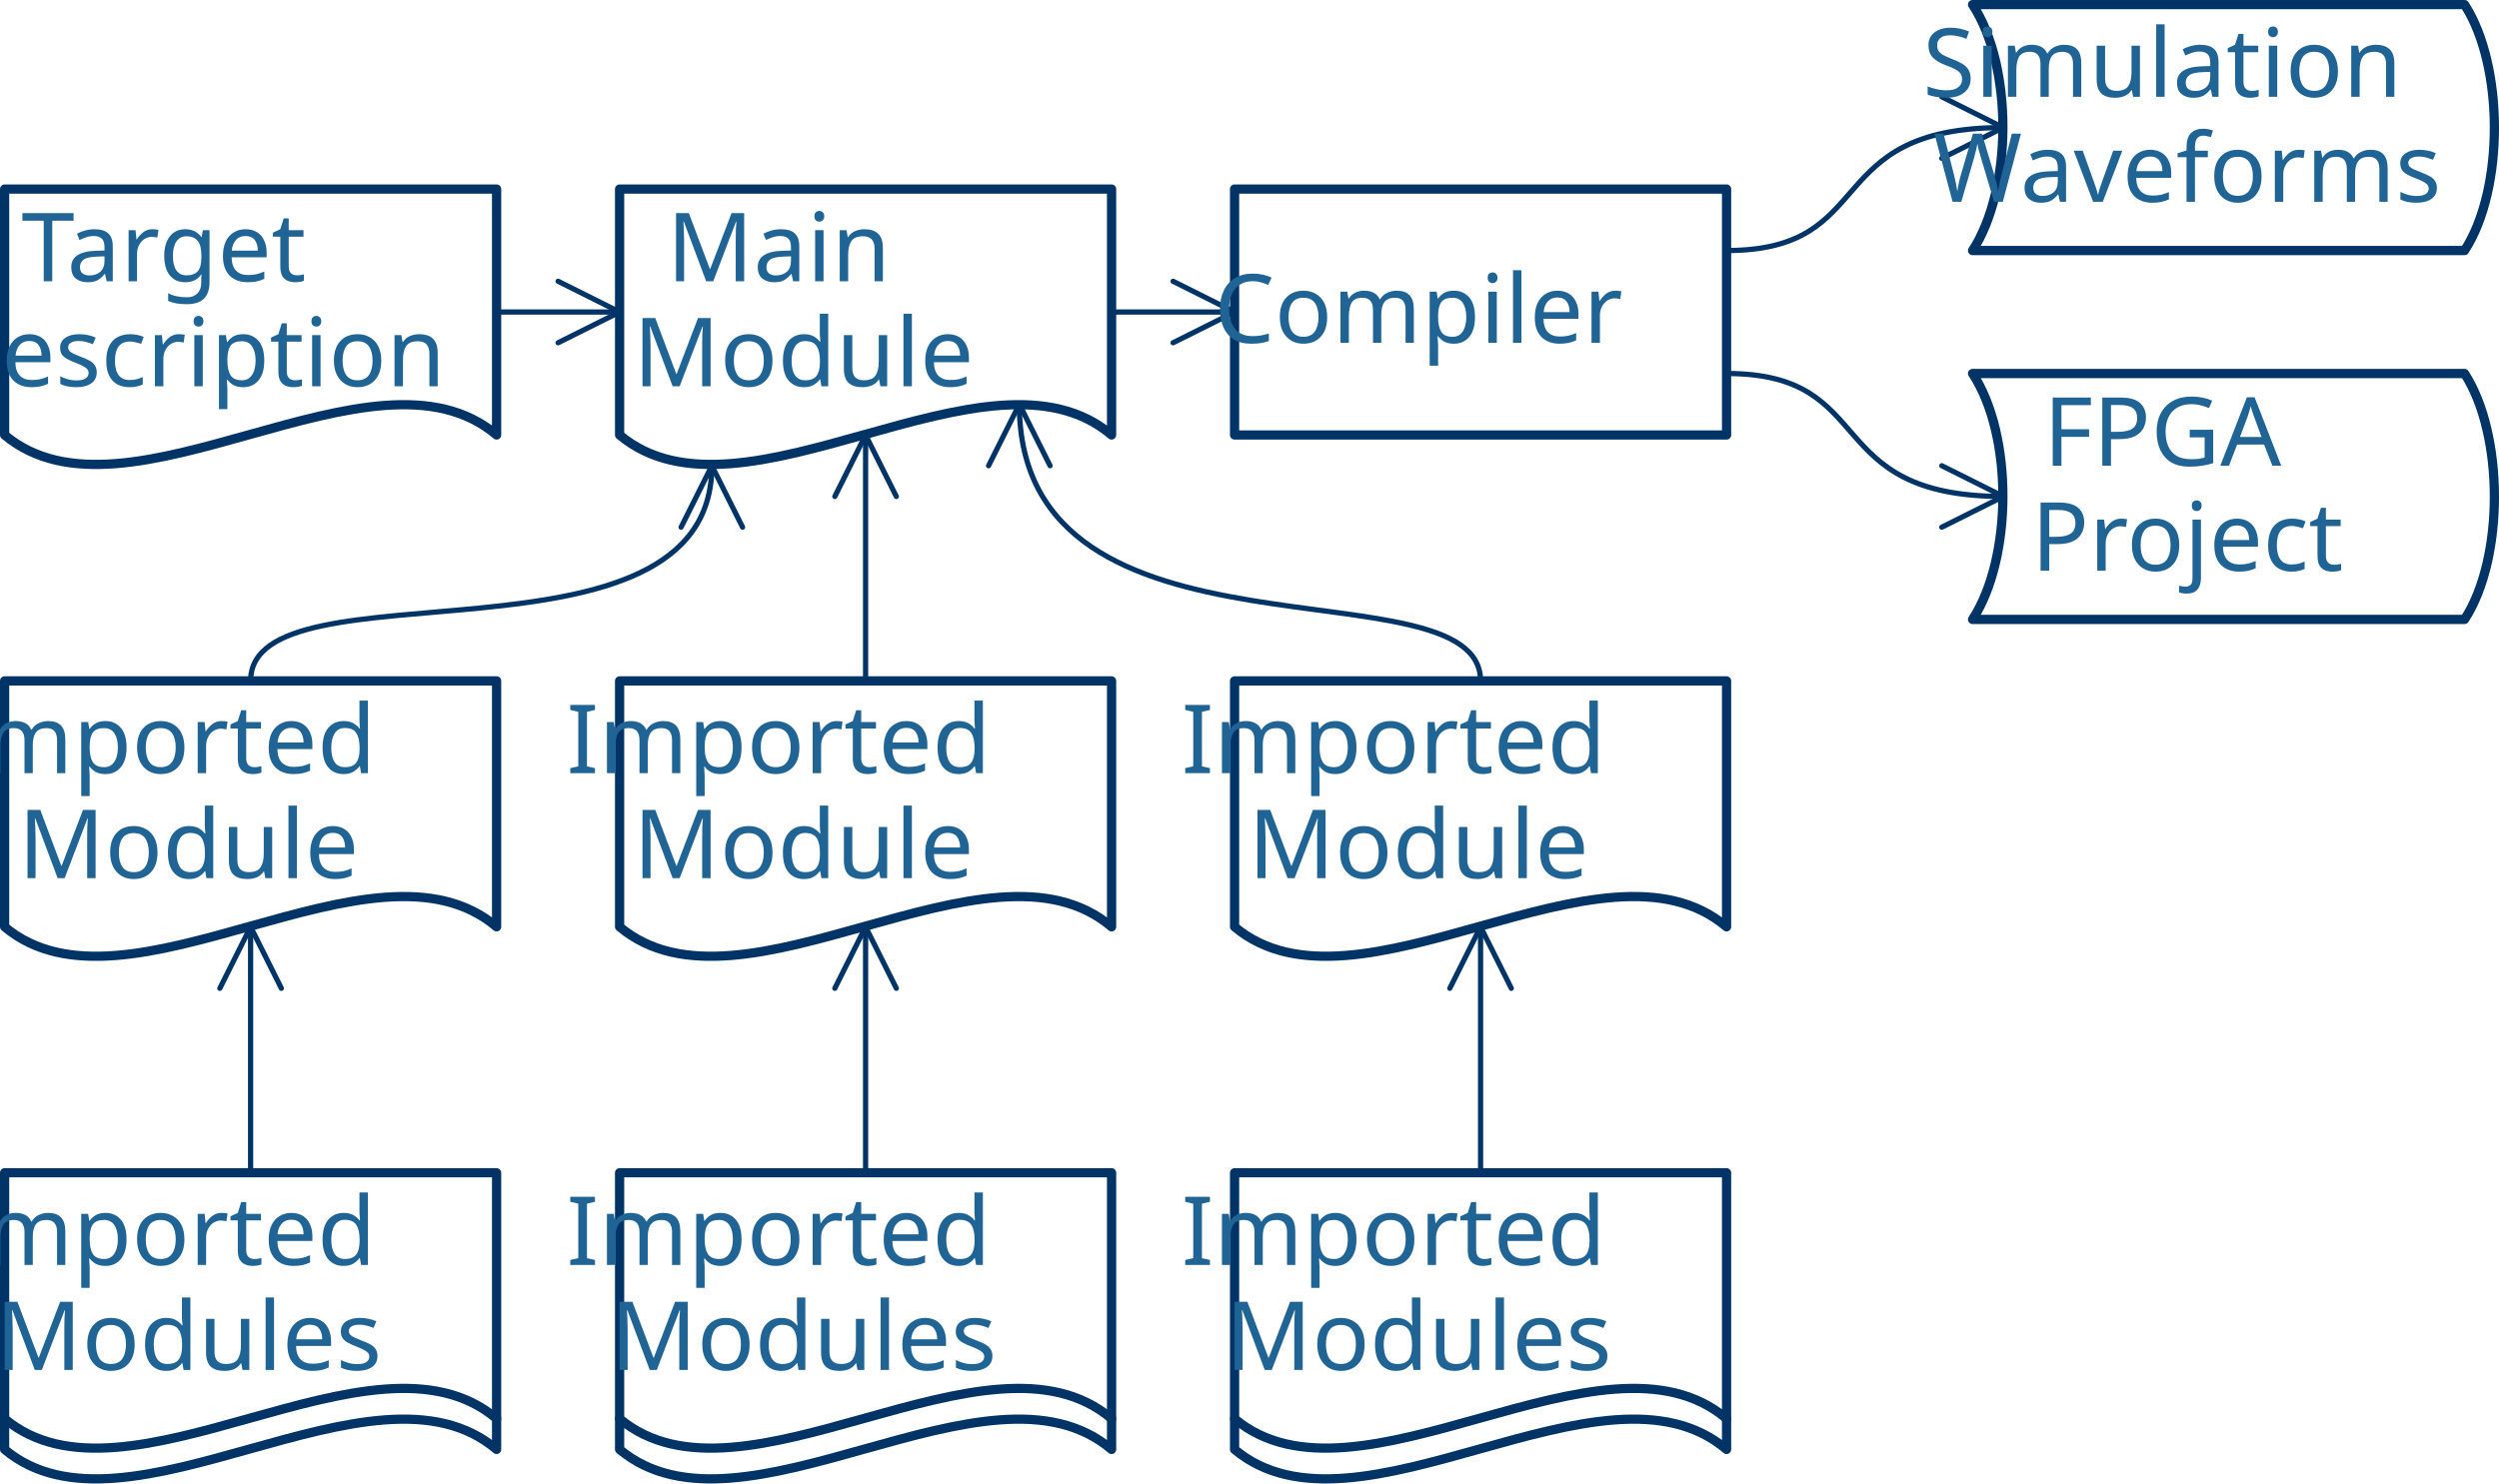
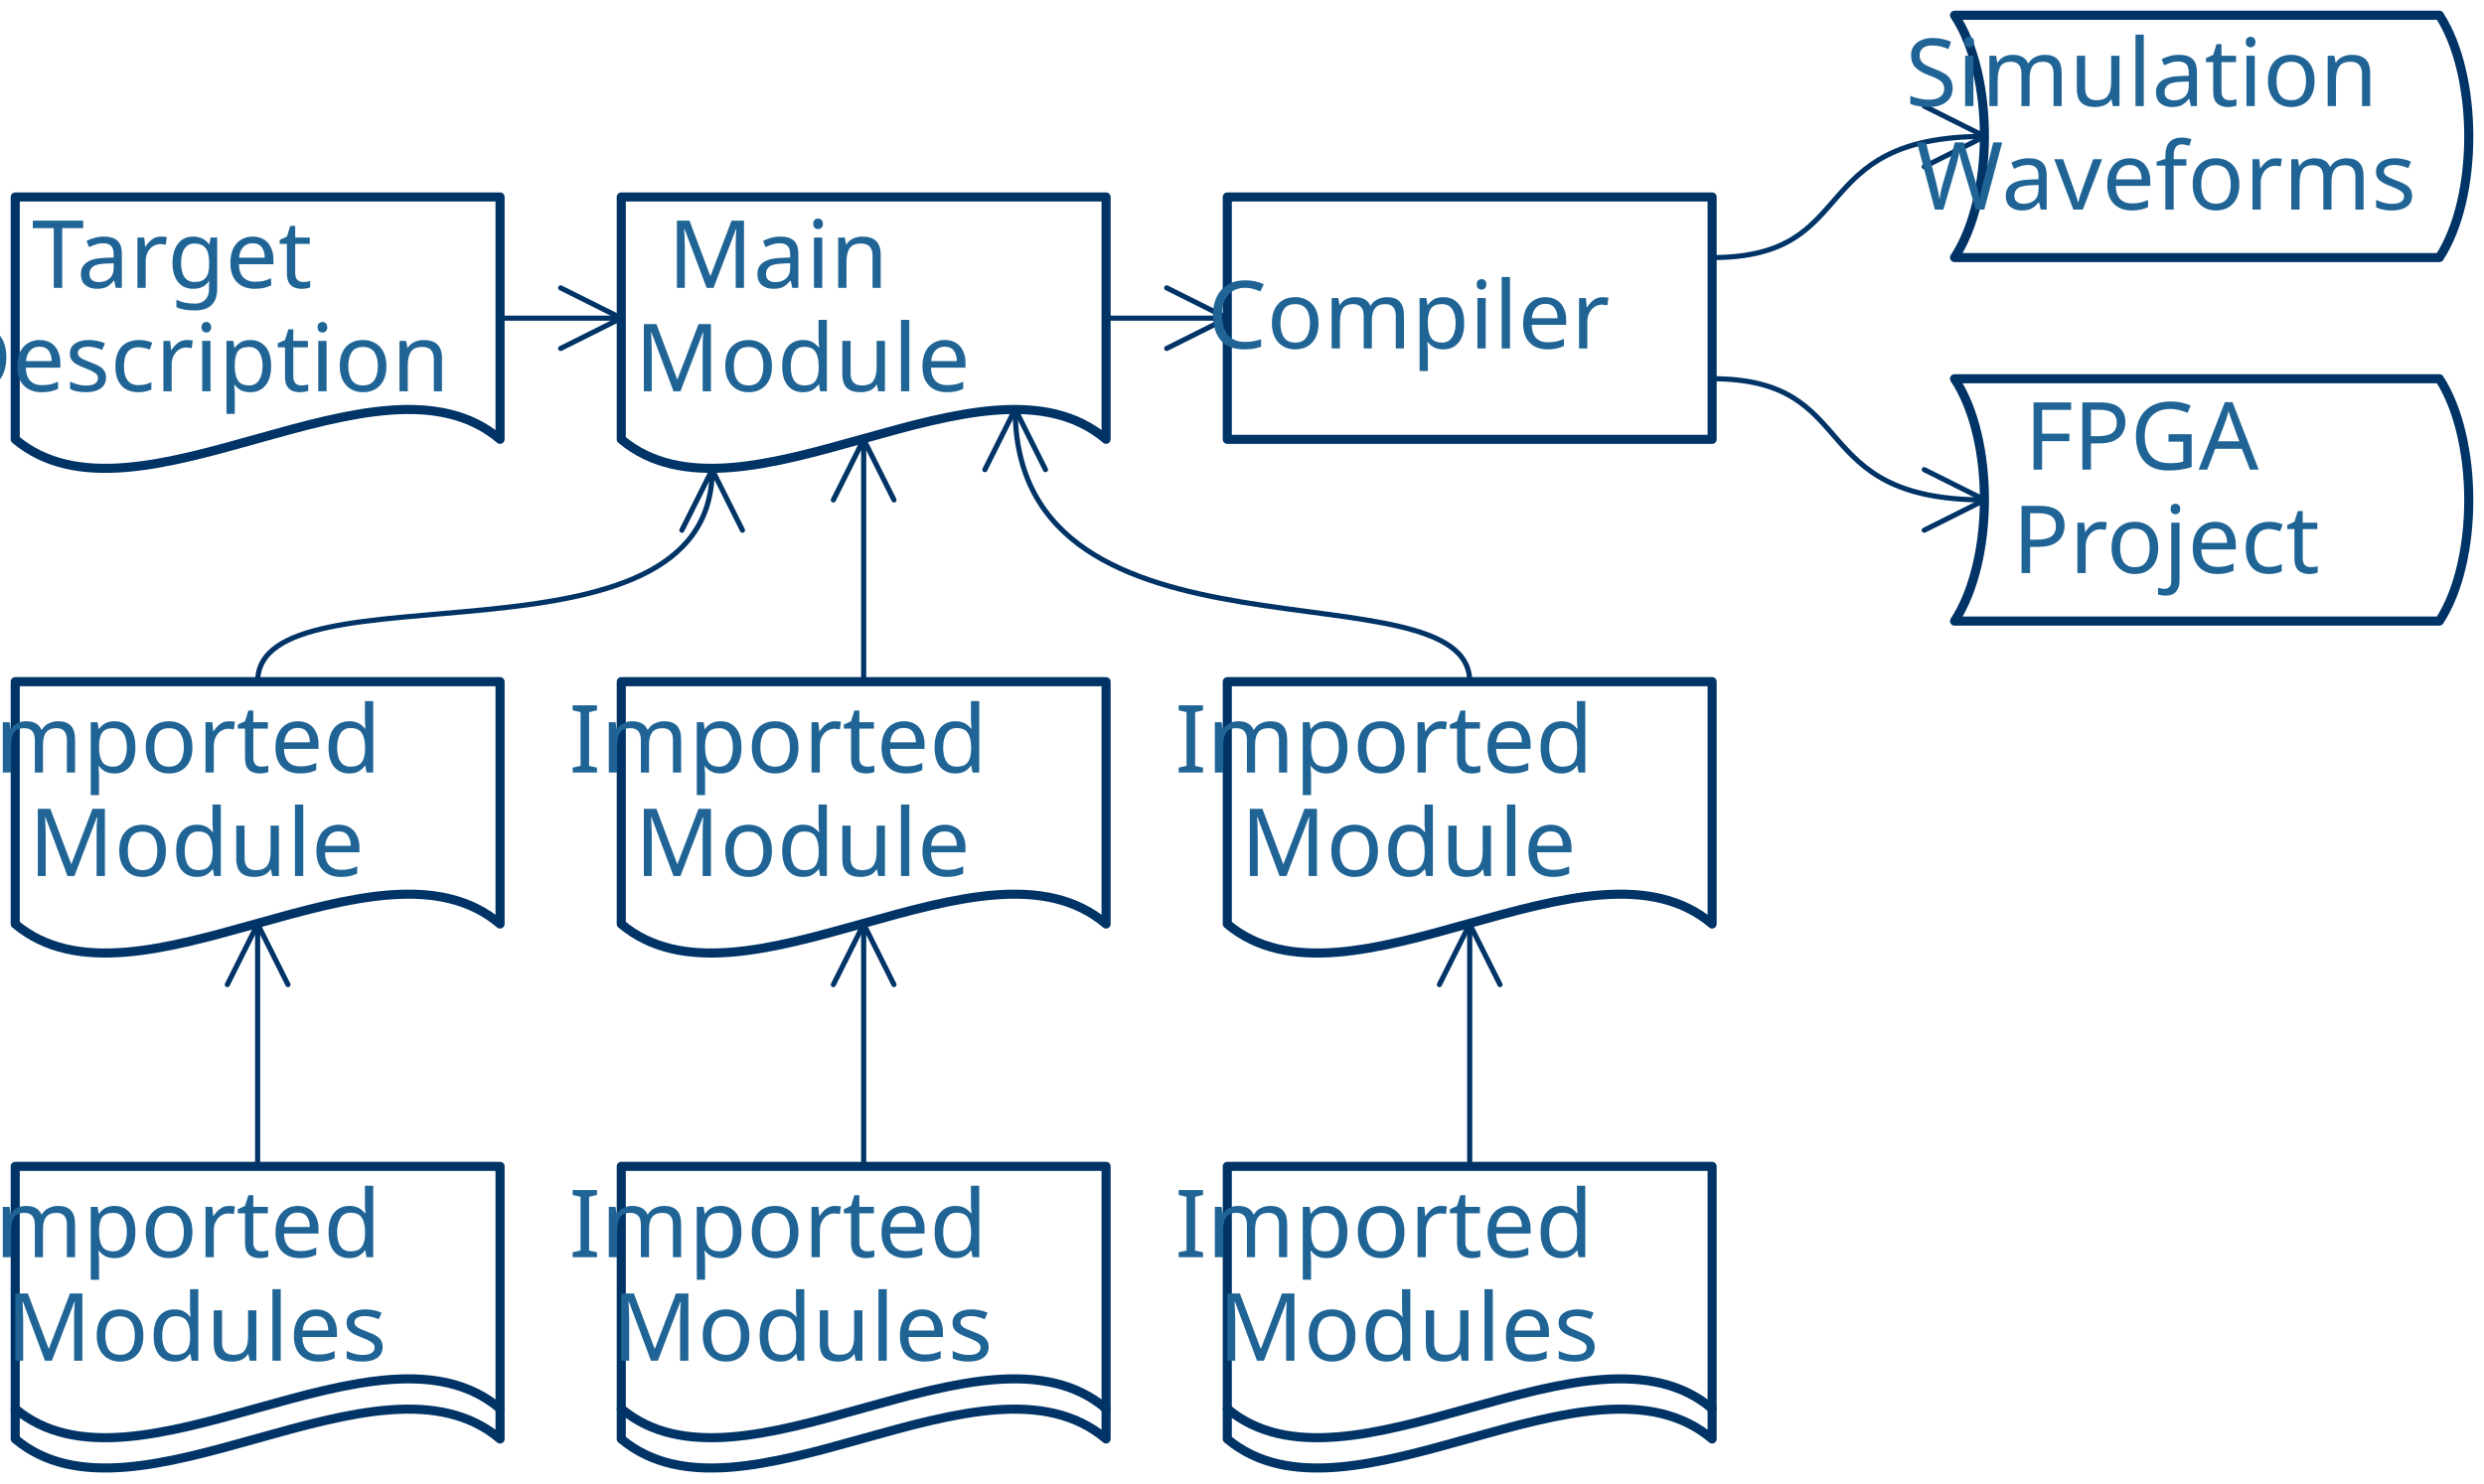
- <svg xmlns="http://www.w3.org/2000/svg" width="287.966" height="170.993" id="svg2" version="1.1">
+ <svg xmlns="http://www.w3.org/2000/svg" width="290.466" height="173.493" id="svg2" version="1.1">
  <defs id="defs4">
    </defs>
-   <g id="layer1" transform="translate(-127.0276,-534.5078)">
+   <g id="layer1" transform="translate(-125.7776,-533.2578)">
    <path style="fill:none;stroke:#003366;stroke-width:1.063;stroke-linecap:round;stroke-linejoin:round;stroke-miterlimit:4;stroke-opacity:1;stroke-dasharray:none;stroke-dashoffset:0" d="m 269.291,556.299 56.693,10e-6 0,28.346 -56.693,0 z" id="path2987-8-1-1-7-0-1" />
    <path style="fill:none;stroke:#003366;stroke-width:1.063;stroke-linecap:round;stroke-linejoin:round;stroke-miterlimit:4;stroke-opacity:1;stroke-dasharray:none;stroke-dashoffset:0" d="m 198.425,556.299 56.693,0 0,28.346 c -14.173,-12.019 -42.583,11.829 -56.693,0 z" id="path2987-8-1-1-7-22-95" />
    <path style="fill:none;stroke:#003366;stroke-width:1.063;stroke-linecap:round;stroke-linejoin:round;stroke-miterlimit:4;stroke-opacity:1;stroke-dasharray:none;stroke-dashoffset:0" d="m 411.024,577.559 -56.693,10e-6 c 4.704,7.131 4.615,21.26 0,28.346 l 56.693,0 c 4.617,-7.087 4.553,-21.323 0,-28.346 z" id="path2987-8-1-1-7-0-1-6-4" />
    <path style="fill:none;stroke:#003366;stroke-width:0.602;stroke-linecap:round;stroke-linejoin:round;stroke-miterlimit:4;stroke-opacity:1;stroke-dasharray:none;stroke-dashoffset:2.108" d="m 255.118,570.472 14.173,0" id="path4208" transform="translate(0,2.5390623e-6)" />
    <path style="fill:none;stroke:#003366;stroke-width:0.602;stroke-linecap:round;stroke-linejoin:round;stroke-miterlimit:4;stroke-opacity:1;stroke-dasharray:none;stroke-dashoffset:2.108" d="m 262.205,566.929 7.087,3.543 -7.087,3.543" id="path4210" transform="translate(0,2.5390623e-6)" />
    <path style="fill:none;stroke:#003366;stroke-width:0.602;stroke-linecap:round;stroke-linejoin:round;stroke-miterlimit:4;stroke-opacity:1;stroke-dasharray:none" d="m 226.772,612.992 0,-28.346" id="path3858" transform="translate(0,2.5390623e-6)" />
    <path style="fill:none;stroke:#003366;stroke-width:0.602;stroke-linecap:round;stroke-linejoin:round;stroke-miterlimit:4;stroke-opacity:1;stroke-dasharray:none;stroke-dashoffset:18.291" d="m 223.228,591.732 3.543,-7.087 3.543,7.087" id="path3860" transform="translate(0,2.5390623e-6)" />
    <path style="fill:none;stroke:#003366;stroke-width:0.602;stroke-linecap:round;stroke-linejoin:round;stroke-miterlimit:4;stroke-opacity:1;stroke-dasharray:none;stroke-dashoffset:18.291" d="m 155.906,612.992 c 0,-14.173 53.15,0 53.15,-24.803" id="path3862" transform="translate(0,2.5390623e-6)" />
    <path style="fill:none;stroke:#003366;stroke-width:0.602;stroke-linecap:round;stroke-linejoin:round;stroke-miterlimit:4;stroke-opacity:1;stroke-dasharray:none;stroke-dashoffset:18.291" d="m 297.638,612.992 c 0,-14.173 -53.15,0 -53.15,-31.89" id="path3864" transform="translate(0,2.5390623e-6)" />
    <path style="fill:none;stroke:#003366;stroke-width:0.602;stroke-linecap:round;stroke-linejoin:round;stroke-miterlimit:4;stroke-opacity:1;stroke-dasharray:none;stroke-dashoffset:18.291" d="m 205.512,595.276 3.543,-7.087 3.543,7.087" id="path3866" transform="translate(0,2.5390623e-6)" />
    <path style="fill:none;stroke:#003366;stroke-width:0.602;stroke-linecap:round;stroke-linejoin:round;stroke-miterlimit:4;stroke-opacity:1;stroke-dasharray:none;stroke-dashoffset:18.291" d="m 240.945,588.189 3.543,-7.087 3.543,7.087" id="path3868" transform="translate(0,2.5390623e-6)" />
    <path style="fill:none;stroke:#003366;stroke-width:1.063;stroke-linecap:round;stroke-linejoin:round;stroke-miterlimit:4;stroke-opacity:1;stroke-dasharray:none;stroke-dashoffset:0" d="m 127.559,612.992 56.693,0 0,28.346 c -14.173,-12.019 -42.583,11.829 -56.693,0 z" id="path2987-8-1-1-7-22-95-2" />
    <path style="fill:none;stroke:#003366;stroke-width:1.063;stroke-linecap:round;stroke-linejoin:round;stroke-miterlimit:4;stroke-opacity:1;stroke-dasharray:none;stroke-dashoffset:0" d="m 198.425,612.992 56.693,0 0,28.346 c -14.173,-12.019 -42.583,11.829 -56.693,0 z" id="path2987-8-1-1-7-22-95-4" />
    <path style="fill:none;stroke:#003366;stroke-width:1.063;stroke-linecap:round;stroke-linejoin:round;stroke-miterlimit:4;stroke-opacity:1;stroke-dasharray:none;stroke-dashoffset:0" d="m 269.291,612.992 56.693,0 0,28.346 c -14.173,-12.019 -42.583,11.829 -56.693,0 z" id="path2987-8-1-1-7-22-95-5" />
    <path style="fill:none;stroke:#003366;stroke-width:1.063;stroke-linecap:round;stroke-linejoin:round;stroke-miterlimit:4;stroke-opacity:1;stroke-dasharray:none;stroke-dashoffset:0" d="m 411.024,535.039 -56.693,10e-6 c 4.704,7.131 4.615,21.26 0,28.346 l 56.693,0 c 4.617,-7.087 4.553,-21.323 0,-28.346 z" id="path2987-8-1-1-7-0-1-6-4-8" />
    <path style="fill:none;stroke:#003366;stroke-width:0.602;stroke-linecap:round;stroke-linejoin:round;stroke-miterlimit:4;stroke-opacity:1;stroke-dasharray:none;stroke-dashoffset:18.291" d="m 325.984,563.386 c 17.717,0 10.63,-14.173 31.89,-14.173" id="path4029" transform="translate(0,2.5390623e-6)" />
    <path style="fill:none;stroke:#003366;stroke-width:0.602;stroke-linecap:round;stroke-linejoin:round;stroke-miterlimit:4;stroke-opacity:1;stroke-dasharray:none;stroke-dashoffset:18.291" d="m 350.787,588.189 7.087,3.543 -7.087,3.543" id="path4031" />
    <path style="fill:none;stroke:#003366;stroke-width:0.602;stroke-linecap:round;stroke-linejoin:round;stroke-miterlimit:4;stroke-opacity:1;stroke-dasharray:none;stroke-dashoffset:18.291" d="m 325.984,577.559 c 17.717,0 10.63,14.173 31.89,14.173" id="path4029-7" />
    <path style="fill:none;stroke:#003366;stroke-width:0.602;stroke-linecap:round;stroke-linejoin:round;stroke-miterlimit:4;stroke-opacity:1;stroke-dasharray:none;stroke-dashoffset:18.291" d="m 350.787,552.756 7.087,-3.543 -7.087,-3.543" id="path4031-9" />
    <path style="fill:none;stroke:#003366;stroke-width:1.063;stroke-linecap:round;stroke-linejoin:round;stroke-miterlimit:4;stroke-opacity:1;stroke-dasharray:none;stroke-dashoffset:0" d="m 127.559,556.299 56.693,0 0,28.346 c -14.173,-12.019 -42.583,11.829 -56.693,0 z" id="path2987-8-1-1-7-22-95-2-9" />
    <path style="fill:none;stroke:#003366;stroke-width:0.602;stroke-linecap:round;stroke-linejoin:round;stroke-miterlimit:4;stroke-opacity:1;stroke-dasharray:none;stroke-dashoffset:18.291" d="m 184.252,570.472 14.173,0" id="path3077" transform="translate(0,2.5390623e-6)" />
    <path style="fill:none;stroke:#003366;stroke-width:0.602;stroke-linecap:round;stroke-linejoin:round;stroke-miterlimit:4;stroke-opacity:1;stroke-dasharray:none;stroke-dashoffset:18.291" d="m 191.339,566.929 7.087,3.543 -7.087,3.543" id="path3079" transform="translate(0,2.5390623e-6)" />
    <path id="path3053" d="m 127.559,669.685 56.693,0 0,28.346 c -14.173,-12.019 -42.583,11.829 -56.693,0 z" style="fill:none;stroke:#003366;stroke-width:1.063;stroke-linecap:round;stroke-linejoin:round;stroke-miterlimit:4;stroke-opacity:1;stroke-dasharray:none;stroke-dashoffset:0" />
    <path id="path3055" d="m 198.425,669.685 56.693,0 0,28.346 c -14.173,-12.019 -42.583,11.829 -56.693,0 z" style="fill:none;stroke:#003366;stroke-width:1.063;stroke-linecap:round;stroke-linejoin:round;stroke-miterlimit:4;stroke-opacity:1;stroke-dasharray:none;stroke-dashoffset:0" />
    <path id="path3057" d="m 269.291,669.685 56.693,0 0,28.346 c -14.173,-12.019 -42.583,11.829 -56.693,0 z" style="fill:none;stroke:#003366;stroke-width:1.063;stroke-linecap:round;stroke-linejoin:round;stroke-miterlimit:4;stroke-opacity:1;stroke-dasharray:none;stroke-dashoffset:0" />
    <path id="path3059" d="m 184.252,698.031 0,3.543 c -14.173,-12.019 -42.583,11.829 -56.693,0 l 0,-3.543" style="fill:none;stroke:#003366;stroke-width:1.063;stroke-linecap:round;stroke-linejoin:round;stroke-miterlimit:4;stroke-opacity:1;stroke-dasharray:none;stroke-dashoffset:0" />
    <path id="path3061" d="m 255.118,698.031 0,3.543 c -14.173,-12.019 -42.583,11.829 -56.693,0 l 0,-3.543" style="fill:none;stroke:#003366;stroke-width:1.063;stroke-linecap:round;stroke-linejoin:round;stroke-miterlimit:4;stroke-opacity:1;stroke-dasharray:none;stroke-dashoffset:0" />
    <path id="path3063" d="m 325.984,698.031 0,3.543 c -14.173,-12.019 -42.583,11.829 -56.693,0 l 0,-3.543" style="fill:none;stroke:#003366;stroke-width:1.063;stroke-linecap:round;stroke-linejoin:round;stroke-miterlimit:4;stroke-opacity:1;stroke-dasharray:none;stroke-dashoffset:0" />
    <path id="path3065" d="m 226.772,669.685 0,-28.346" style="fill:none;stroke:#003366;stroke-width:0.602;stroke-linecap:round;stroke-linejoin:round;stroke-miterlimit:4;stroke-opacity:1;stroke-dasharray:none" />
    <path id="path3067" d="m 223.228,648.425 3.543,-7.087 3.543,7.087" style="fill:none;stroke:#003366;stroke-width:0.602;stroke-linecap:round;stroke-linejoin:round;stroke-miterlimit:4;stroke-opacity:1;stroke-dasharray:none;stroke-dashoffset:18.291" />
    <path style="fill:none;stroke:#003366;stroke-width:0.602;stroke-linecap:round;stroke-linejoin:round;stroke-miterlimit:4;stroke-opacity:1;stroke-dasharray:none" d="m 297.638,669.685 0,-28.346" id="path3069" />
    <path style="fill:none;stroke:#003366;stroke-width:0.602;stroke-linecap:round;stroke-linejoin:round;stroke-miterlimit:4;stroke-opacity:1;stroke-dasharray:none;stroke-dashoffset:18.291" d="m 294.094,648.425 3.543,-7.087 3.543,7.087" id="path3071" />
    <path id="path3073" d="m 155.905,669.685 0,-28.346" style="fill:none;stroke:#003366;stroke-width:0.602;stroke-linecap:round;stroke-linejoin:round;stroke-miterlimit:4;stroke-opacity:1;stroke-dasharray:none" />
    <path id="path3075" d="m 152.362,648.425 3.543,-7.087 3.543,7.087" style="fill:none;stroke:#003366;stroke-width:0.602;stroke-linecap:round;stroke-linejoin:round;stroke-miterlimit:4;stroke-opacity:1;stroke-dasharray:none;stroke-dashoffset:18.291" />
  </g>
-   <g id="layer3" transform="translate(-127.0276,-534.5078)">
+   <g id="layer3" transform="translate(-125.7776,-533.2578)">
    <text transform="translate(0,-2.5390623e-6)" xml:space="preserve" style="font-size:11px;font-style:normal;font-variant:normal;font-weight:normal;font-stretch:normal;text-align:center;line-height:110%;letter-spacing:0px;word-spacing:0px;text-anchor:middle;fill:#1f6495;fill-opacity:1;stroke:none;font-family:CMU Sans Serif;-inkscape-font-specification:CMU Sans Serif" x="226.772" y="566.929" id="text3757-94-7-4-6-7">
      <tspan x="226.772" y="566.929" id="tspan3090">Main</tspan>
      <tspan x="226.772" y="579.029" id="tspan3048">Module</tspan>
    </text>
    <text transform="translate(0,-2.5390623e-6)" xml:space="preserve" style="font-size:11px;font-style:normal;font-variant:normal;font-weight:normal;font-stretch:normal;text-align:center;line-height:110%;letter-spacing:0px;word-spacing:0px;text-anchor:middle;fill:#1f6495;fill-opacity:1;stroke:none;font-family:CMU Sans Serif;-inkscape-font-specification:CMU Sans Serif" x="226.772" y="623.622" id="text3757-94-7-4-6-7-1">
      <tspan x="226.772" y="623.622" id="tspan3124-18-4-7">Imported</tspan>
      <tspan x="226.772" y="635.722" id="tspan3090-1">Module</tspan>
    </text>
    <text transform="translate(0,-2.5390623e-6)" xml:space="preserve" style="font-size:11px;font-style:normal;font-variant:normal;font-weight:normal;font-stretch:normal;text-align:center;line-height:125%;letter-spacing:0px;word-spacing:0px;text-anchor:middle;fill:#1f6495;fill-opacity:1;stroke:none;font-family:CMU Sans Serif;-inkscape-font-specification:CMU Sans Serif" x="297.638" y="574.016" id="text3757-94-7-4-6-9-5">
      <tspan x="297.638" y="574.016" id="tspan3124-18-48-2">Compiler</tspan>
    </text>
    <text transform="translate(0,-2.5390623e-6)" xml:space="preserve" style="font-size:11px;font-style:normal;font-variant:normal;font-weight:normal;font-stretch:normal;text-align:center;line-height:110%;letter-spacing:0px;word-spacing:0px;text-anchor:middle;fill:#1f6495;fill-opacity:1;stroke:none;font-family:CMU Sans Serif;-inkscape-font-specification:CMU Sans Serif" x="386.22" y="588.189" id="text3757-94-7-4-6-9-5-1-3">
      <tspan x="386.22" y="588.189" id="tspan3124-18-48-2-8-1">FPGA</tspan>
      <tspan x="386.22" y="600.289" id="tspan4025">Project</tspan>
    </text>
    <text transform="translate(0,-2.5390623e-6)" xml:space="preserve" style="font-size:11px;font-style:normal;font-variant:normal;font-weight:normal;font-stretch:normal;text-align:center;line-height:110%;letter-spacing:0px;word-spacing:0px;text-anchor:middle;fill:#1f6495;fill-opacity:1;stroke:none;font-family:CMU Sans Serif;-inkscape-font-specification:CMU Sans Serif" x="155.906" y="623.622" id="text3757-94-7-4-6-7-1-1">
      <tspan x="155.906" y="623.622" id="tspan3124-18-4-7-7">Imported</tspan>
      <tspan x="155.906" y="635.722" id="tspan3090-1-4">Module</tspan>
    </text>
    <text transform="translate(0,-2.5390623e-6)" xml:space="preserve" style="font-size:11px;font-style:normal;font-variant:normal;font-weight:normal;font-stretch:normal;text-align:center;line-height:110%;letter-spacing:0px;word-spacing:0px;text-anchor:middle;fill:#1f6495;fill-opacity:1;stroke:none;font-family:CMU Sans Serif;-inkscape-font-specification:CMU Sans Serif" x="297.638" y="623.622" id="text3757-94-7-4-6-7-1-9">
      <tspan x="297.638" y="623.622" id="tspan3124-18-4-7-4">Imported</tspan>
      <tspan x="297.638" y="635.722" id="tspan3090-1-8">Module</tspan>
    </text>
    <text transform="translate(0,-2.5390623e-6)" xml:space="preserve" style="font-size:11px;font-style:normal;font-variant:normal;font-weight:normal;font-stretch:normal;text-align:center;line-height:110%;letter-spacing:0px;word-spacing:0px;text-anchor:middle;fill:#1f6495;fill-opacity:1;stroke:none;font-family:CMU Sans Serif;-inkscape-font-specification:CMU Sans Serif" x="386.22" y="545.669" id="text3757-94-7-4-6-9-5-1-3-9">
      <tspan x="386.22" y="545.669" id="tspan3124-18-48-2-8-1-2">Simulation</tspan>
      <tspan x="386.22" y="557.769" id="tspan4027">Waveforms</tspan>
    </text>
    <text transform="translate(0,-2.5390623e-6)" xml:space="preserve" style="font-size:11px;font-style:normal;font-variant:normal;font-weight:normal;font-stretch:normal;text-align:center;line-height:110%;letter-spacing:0px;word-spacing:0px;text-anchor:middle;fill:#1f6495;fill-opacity:1;stroke:none;font-family:CMU Sans Serif;-inkscape-font-specification:CMU Sans Serif" x="155.906" y="566.929" id="text3757-94-7-4-6-7-1-1-17">
      <tspan x="155.906" y="566.929" id="tspan3090-1-4-0">Target</tspan>
      <tspan x="155.906" y="579.029" id="tspan3083">Description</tspan>
    </text>
    <text transform="translate(0,-2.5390623e-6)" id="text3035" y="680.315" x="226.772" style="font-size:11px;font-style:normal;font-variant:normal;font-weight:normal;font-stretch:normal;text-align:center;line-height:110%;letter-spacing:0px;word-spacing:0px;text-anchor:middle;fill:#1f6495;fill-opacity:1;stroke:none;font-family:CMU Sans Serif;-inkscape-font-specification:CMU Sans Serif" xml:space="preserve">
      <tspan id="tspan3037" y="680.315" x="226.772">Imported</tspan>
      <tspan id="tspan3039" y="692.415" x="226.772">Modules</tspan>
    </text>
    <text transform="translate(0,-2.5390623e-6)" id="text3041" y="680.315" x="155.906" style="font-size:11px;font-style:normal;font-variant:normal;font-weight:normal;font-stretch:normal;text-align:center;line-height:110%;letter-spacing:0px;word-spacing:0px;text-anchor:middle;fill:#1f6495;fill-opacity:1;stroke:none;font-family:CMU Sans Serif;-inkscape-font-specification:CMU Sans Serif" xml:space="preserve">
      <tspan id="tspan3043" y="680.315" x="155.906">Imported</tspan>
      <tspan id="tspan3045" y="692.415" x="155.906">Modules</tspan>
    </text>
    <text transform="translate(0,-2.5390623e-6)" id="text3047" y="680.315" x="297.638" style="font-size:11px;font-style:normal;font-variant:normal;font-weight:normal;font-stretch:normal;text-align:center;line-height:110%;letter-spacing:0px;word-spacing:0px;text-anchor:middle;fill:#1f6495;fill-opacity:1;stroke:none;font-family:CMU Sans Serif;-inkscape-font-specification:CMU Sans Serif" xml:space="preserve">
      <tspan id="tspan3049" y="680.315" x="297.638">Imported</tspan>
      <tspan id="tspan3051" y="692.415" x="297.638">Modules</tspan>
    </text>
  </g>
</svg>
